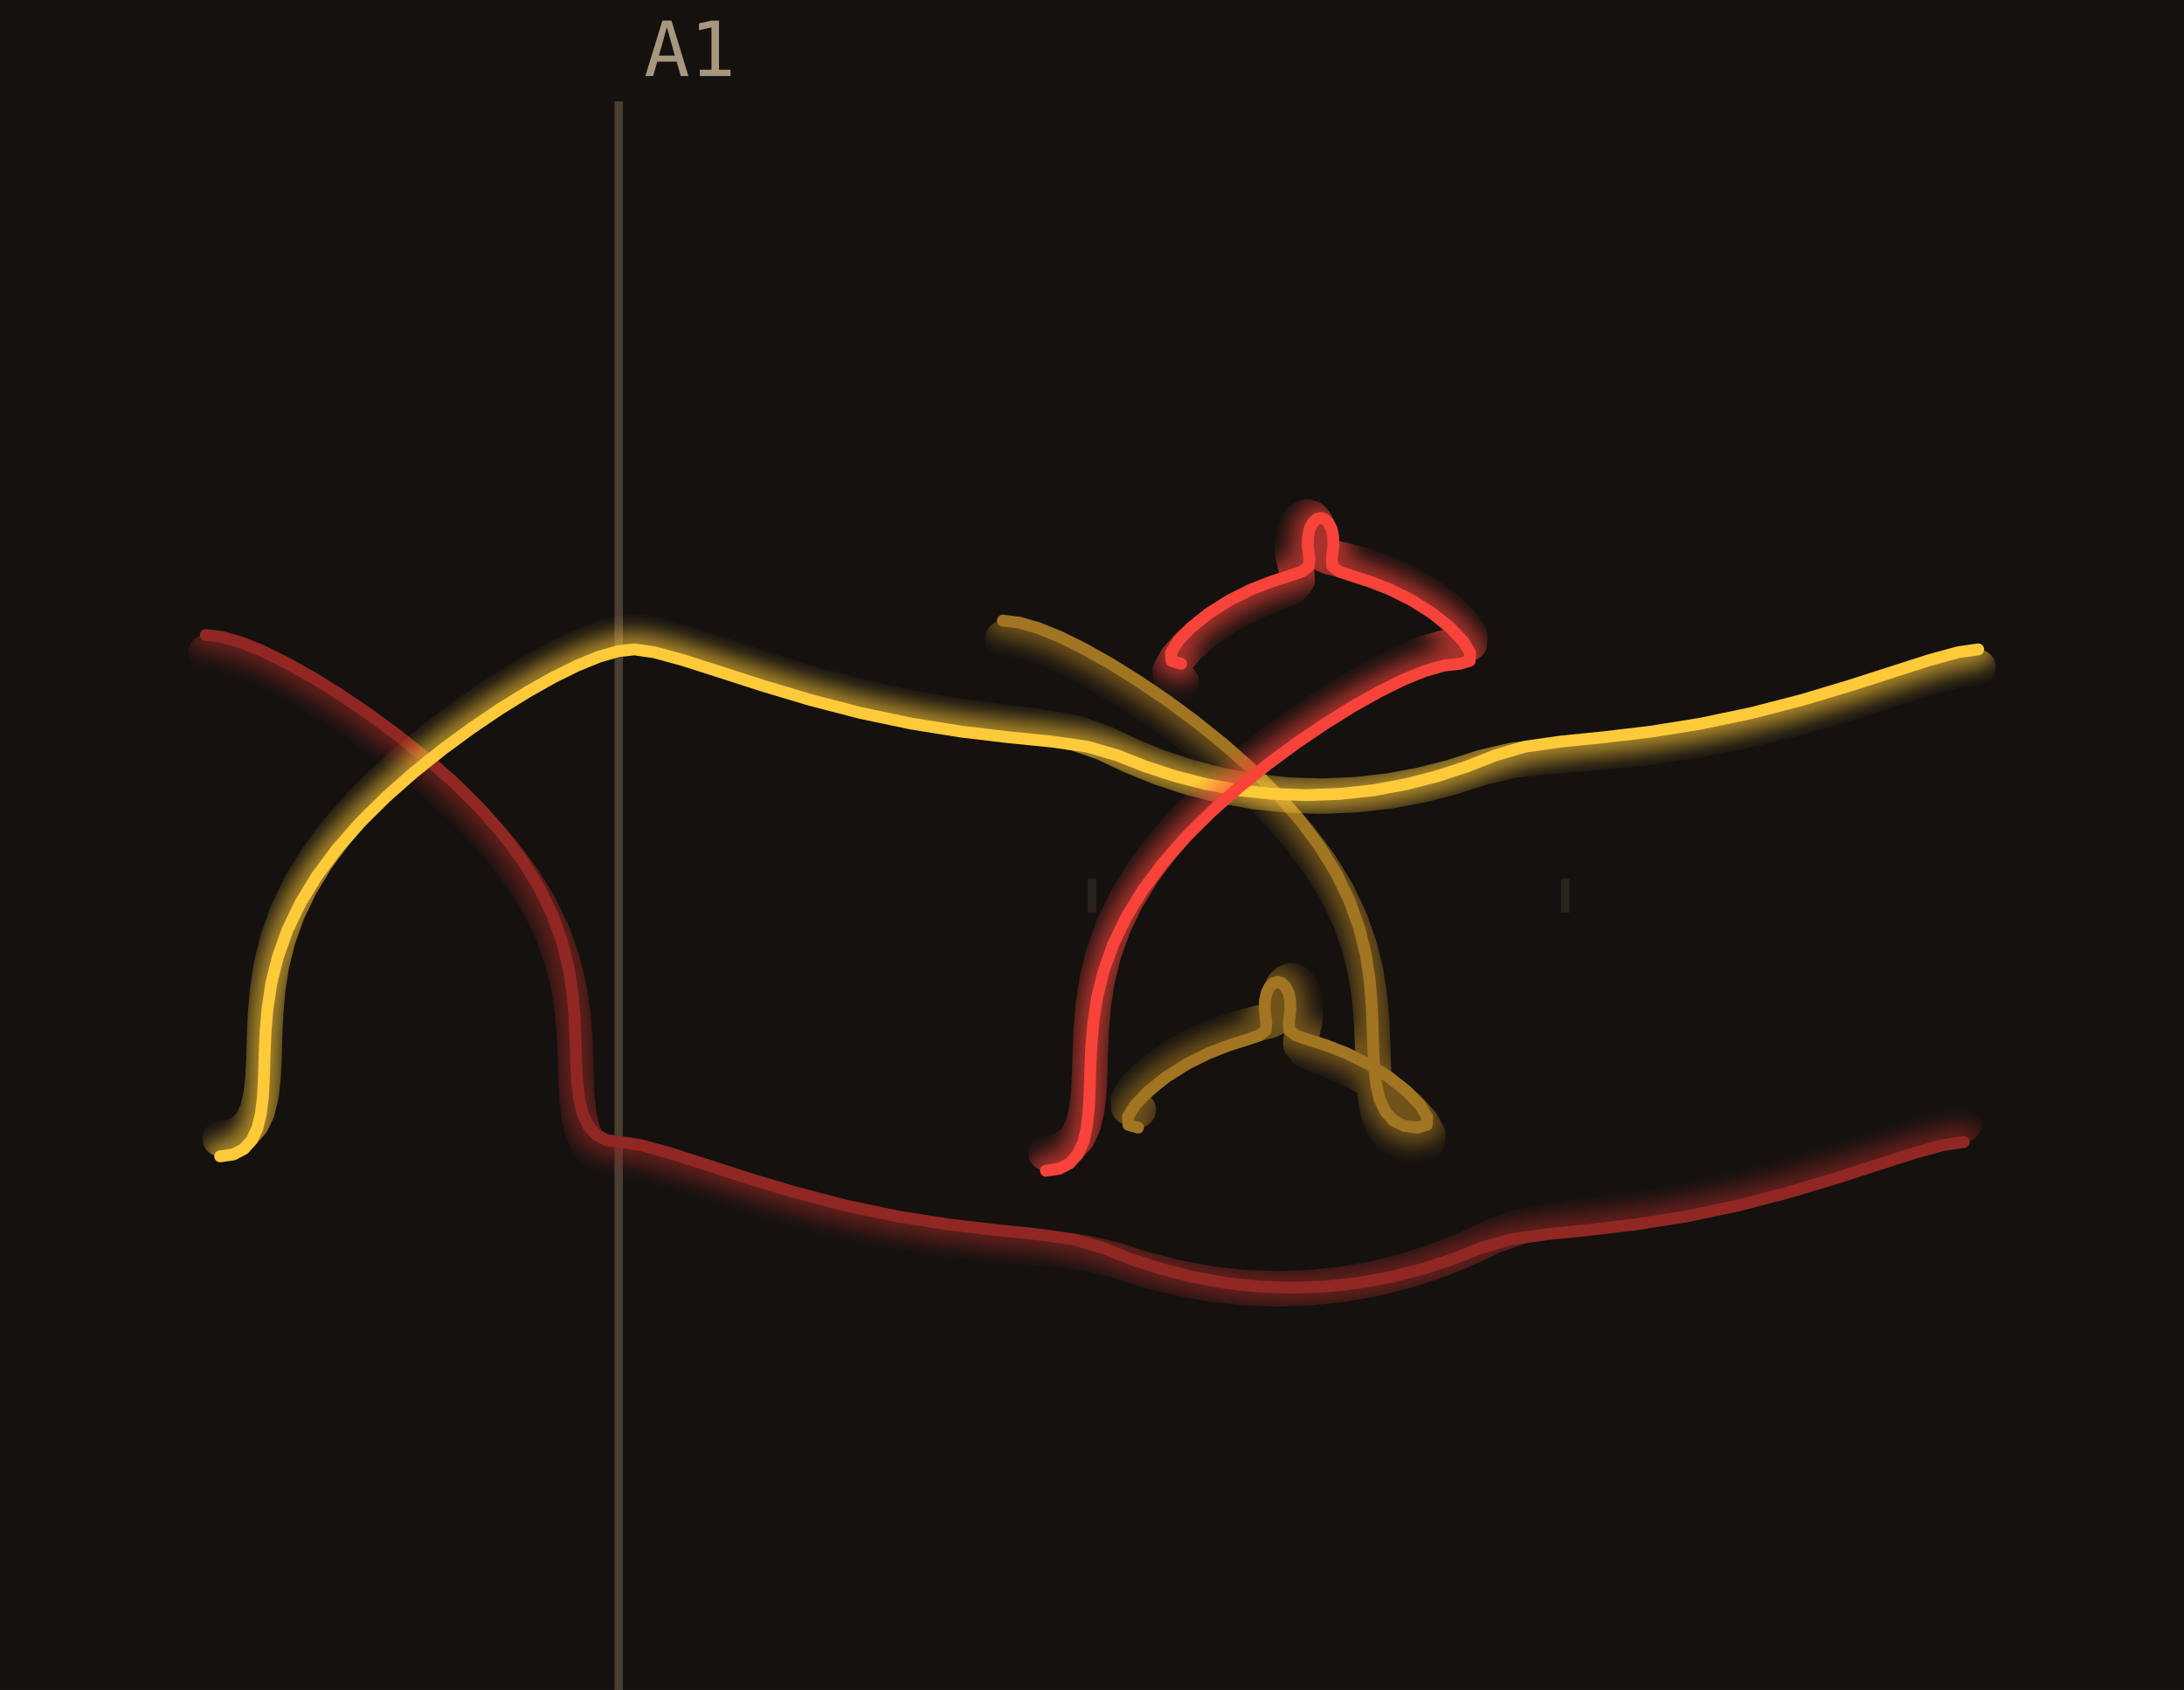
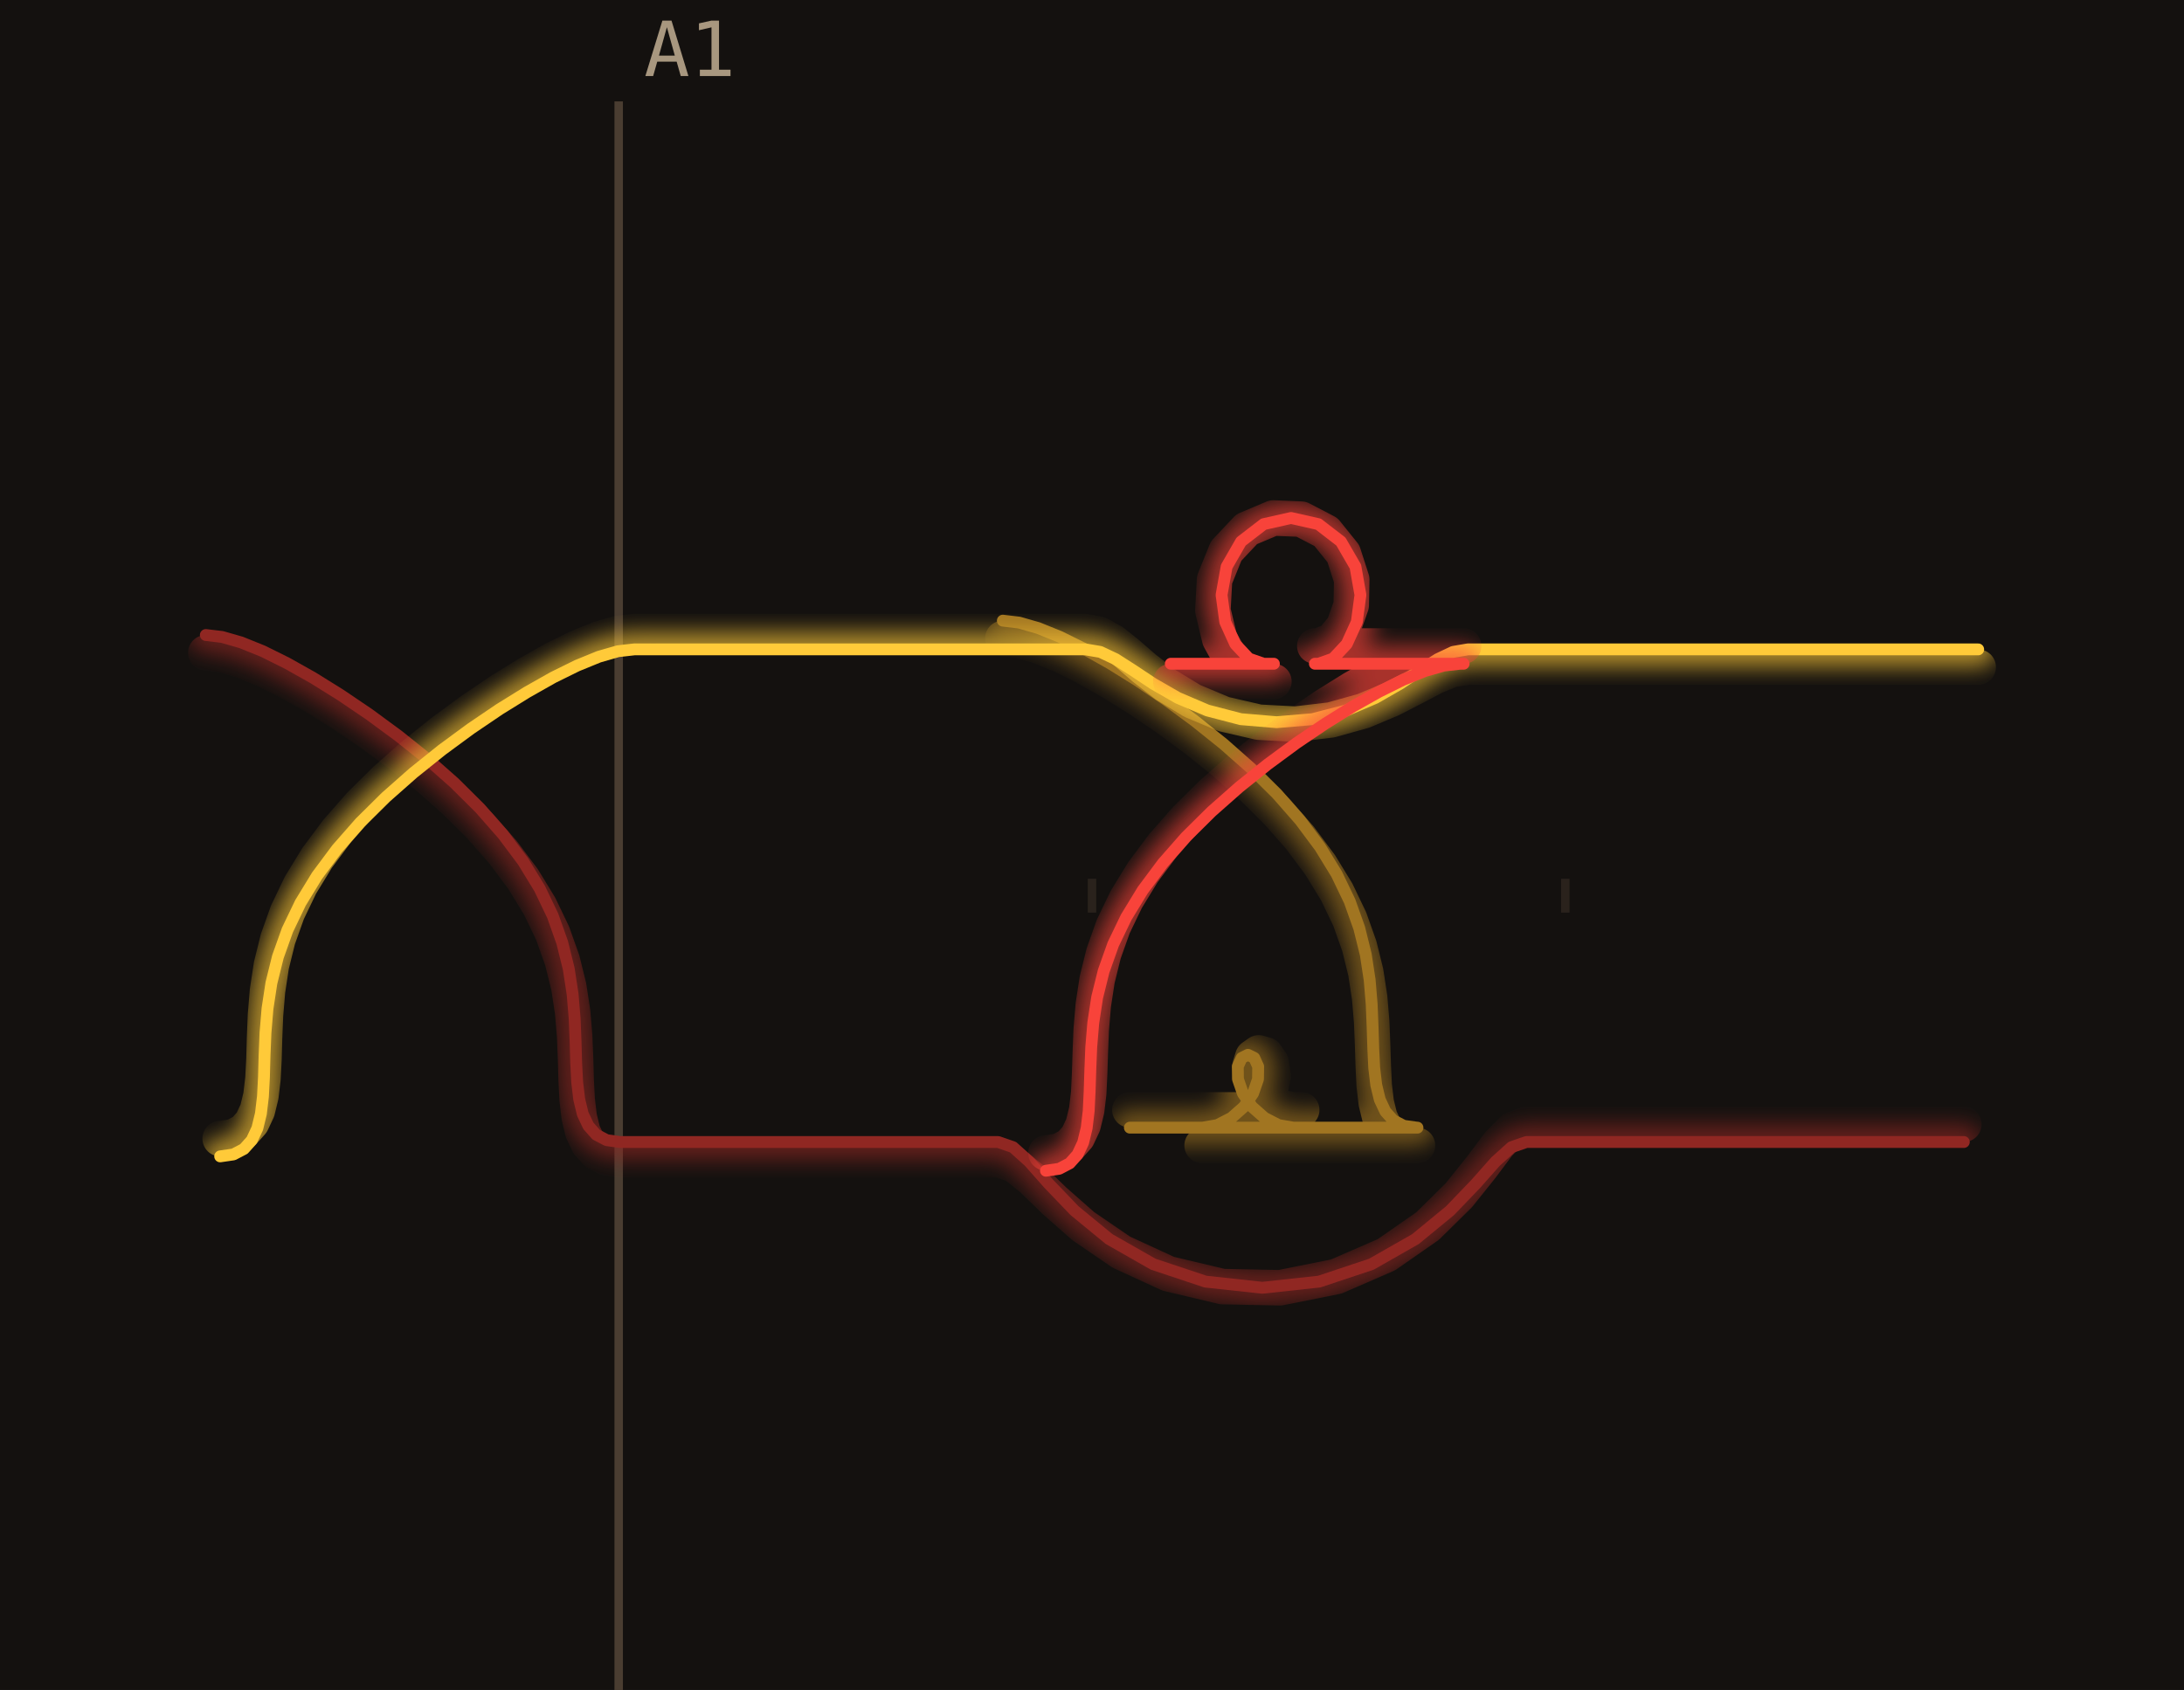
<svg xmlns="http://www.w3.org/2000/svg" viewBox="0 0 258.4 200" width="258.4" height="200" role="img">
  <rect width="258.4" height="200" fill="#14110f" />
  <path d="M73.2 12L73.2 200" stroke="#4a3d31" stroke-width="1" fill="none" />
  <path d="M129.2 104L129.2 108" stroke="#2a221c" stroke-width="1" fill="none" />
  <path d="M185.2 104L185.2 108" stroke="#2a221c" stroke-width="1" fill="none" />
  <text x="76.2" y="9" fill="#a8977f" font-size="9" font-family="ui-monospace, Menlo, monospace">A1</text>
  <defs>
-     <filter id="fade-wk0pjuxrg" filterUnits="userSpaceOnUse" x="111.51" y="66.31" width="64.56" height="76.38">
+     <filter id="fade-wk01mb8mpn" filterUnits="userSpaceOnUse" x="111.51" y="66.31" width="63.34" height="76.38">
      <feGaussianBlur stdDeviation="1.26" />
    </filter>
-     <mask id="mask-wk0pjuxrg" maskUnits="userSpaceOnUse" x="111.51" y="66.31" width="64.56" height="76.38">
-       <path d="M118.65 73.45L120.58 73.68L122.84 74.33L125.41 75.37L128.25 76.78L131.33 78.51L134.59 80.54L137.98 82.83L141.4 85.35L144.79 88.07L148.05 90.95L151.09 93.96L153.82 97.07L156.19 100.25L158.15 103.45L159.69 106.66L160.82 109.84L161.59 112.95L162.05 115.96L162.29 118.84L162.4 121.56L162.48 124.08L162.59 126.37L162.83 128.4L163.25 130.13L163.91 131.54L164.84 132.58L166.08 133.23L167.65 133.45L168.8 133.12L168.86 132.17L168.02 130.79L166.45 129.15L164.34 127.47L161.9 125.93L159.35 124.66L156.92 123.71L154.85 123.06L153.35 122.55L152.55 121.94L152.49 120.91L152.67 119.59L152.65 118.44L152.45 117.49L152.1 116.79L151.65 116.35L151.15 116.2L150.66 116.35L150.21 116.79L149.86 117.49L149.66 118.44L149.64 119.59L149.82 120.91L149.76 121.94L148.96 122.55L147.45 123.06L145.39 123.71L142.96 124.66L140.41 125.93L137.97 127.47L135.86 129.15L134.29 130.79L133.45 132.17L133.51 133.12L134.65 133.45" fill="none" stroke="#fff" stroke-width="4.2" stroke-linecap="round" stroke-linejoin="round" filter="url(#fade-wk0pjuxrg)" />
+     <mask id="mask-wk01mb8mpn" maskUnits="userSpaceOnUse" x="111.51" y="66.31" width="63.34" height="76.38">
+       <path d="M118.65 73.45L120.58 73.68L122.84 74.33L125.41 75.37L128.25 76.78L131.33 78.51L134.59 80.54L137.98 82.83L141.4 85.35L144.79 88.07L148.05 90.95L151.09 93.96L153.82 97.07L156.19 100.25L158.15 103.45L159.69 106.66L160.82 109.84L161.59 112.95L162.05 115.96L162.29 118.84L162.4 121.56L162.48 124.08L162.59 126.37L162.83 128.4L163.25 130.13L163.91 131.54L164.84 132.58L166.08 133.23L167.65 133.45L167.71 133.45L165 133.45L160.45 133.45L154.97 133.45L149.49 133.45L144.93 133.45L142.22 133.45L142.28 133.45L144.02 133.15L145.7 132.29L147.17 130.99L148.26 129.39L148.84 127.71L148.86 126.22L148.4 125.2L147.65 124.83L146.91 125.2L146.45 126.22L146.47 127.71L147.05 129.39L148.14 130.99L149.61 132.29L151.28 133.15L153.03 133.45L154 133.45L153.61 133.45L152.13 133.45L149.82 133.45L146.97 133.45L143.84 133.45L140.72 133.45L137.86 133.45L135.56 133.45L134.07 133.45L133.68 133.45L134.65 133.45" fill="none" stroke="#fff" stroke-width="4.2" stroke-linecap="round" stroke-linejoin="round" filter="url(#fade-wk01mb8mpn)" />
    </mask>
  </defs>
-   <g mask="url(#mask-wk0pjuxrg)" opacity="0.65">
-     <path d="M118.65 75.55L120.58 75.78L122.84 76.43L125.41 77.47L128.25 78.88L131.33 80.61L134.59 82.64L137.98 84.93L141.4 87.45L144.79 90.17L148.05 93.05L151.09 96.06L153.82 99.17L156.19 102.35L158.15 105.55L159.69 108.76L160.82 111.94L161.59 115.05L162.05 118.06L162.29 120.94L162.4 123.66L162.48 126.18L162.59 128.47L162.83 130.5L163.25 132.23L163.91 133.64L164.84 134.68L166.08 135.33L167.66 135.55L168.83 135.22L168.94 134.27L168.16 132.88L166.69 131.24L164.7 129.54L162.4 127.97L160 126.66L157.74 125.65L155.85 124.91L154.53 124.29L153.91 123.54L154.02 122.34L154.36 120.84L154.48 119.47L154.39 118.29L154.13 117.33L153.74 116.62L153.25 116.2L152.74 116.08L152.24 116.25L151.81 116.7L151.49 117.41L151.33 118.35L151.35 119.47L151.12 120.34L150.14 120.81L148.45 121.21L146.21 121.78L143.62 122.66L140.91 123.89L138.33 125.4L136.1 127.06L134.44 128.69L133.53 130.08L133.55 131.02L134.67 131.35" fill="none" stroke="#a17521" stroke-width="4.2" stroke-linecap="round" stroke-linejoin="round" />
+   <g mask="url(#mask-wk01mb8mpn)" opacity="0.65">
+     <path d="M118.65 75.55L120.58 75.78L122.84 76.43L125.41 77.47L128.25 78.88L131.33 80.61L134.59 82.64L137.98 84.93L141.4 87.45L144.79 90.17L148.05 93.05L151.09 96.06L153.82 99.17L156.19 102.35L158.15 105.55L159.69 108.76L160.82 111.94L161.59 115.05L162.05 118.06L162.29 120.94L162.4 123.66L162.48 126.18L162.59 128.47L162.83 130.5L163.25 132.23L163.91 133.64L164.84 134.68L166.08 135.33L167.65 135.55L167.71 135.55L165 135.55L160.45 135.55L154.97 135.55L149.49 135.55L144.93 135.55L142.23 135.55L142.33 135.55L144.18 135.24L146.06 134.36L147.83 132.98L149.29 131.22L150.26 129.25L150.63 127.35L150.41 125.79L149.75 124.83L148.93 124.6L148.22 125.1L147.89 126.17L148.08 127.56L148.8 129L149.97 130.22L151.44 131.06L153.08 131.35L154.01 131.35L153.61 131.35L152.13 131.35L149.82 131.35L146.97 131.35L143.84 131.35L140.72 131.35L137.86 131.35L135.56 131.35L134.07 131.35L133.68 131.35L134.65 131.35" fill="none" stroke="#a17521" stroke-width="4.2" stroke-linecap="round" stroke-linejoin="round" />
  </g>
-   <path d="M118.65 73.45L120.58 73.68L122.84 74.33L125.41 75.37L128.25 76.78L131.33 78.51L134.59 80.54L137.98 82.83L141.4 85.35L144.79 88.07L148.05 90.95L151.09 93.96L153.82 97.07L156.19 100.25L158.15 103.45L159.69 106.66L160.82 109.84L161.59 112.95L162.05 115.96L162.29 118.84L162.4 121.56L162.48 124.08L162.59 126.37L162.83 128.4L163.25 130.13L163.91 131.54L164.84 132.58L166.08 133.23L167.65 133.45L168.8 133.12L168.86 132.17L168.02 130.79L166.45 129.15L164.34 127.47L161.9 125.93L159.35 124.66L156.92 123.71L154.85 123.06L153.35 122.55L152.55 121.94L152.49 120.91L152.67 119.59L152.65 118.44L152.45 117.49L152.1 116.79L151.65 116.35L151.15 116.2L150.66 116.35L150.21 116.79L149.86 117.49L149.66 118.44L149.64 119.59L149.82 120.91L149.76 121.94L148.96 122.55L147.45 123.06L145.39 123.71L142.96 124.66L140.41 125.93L137.97 127.47L135.86 129.15L134.29 130.79L133.45 132.17L133.51 133.12L134.65 133.45" fill="none" stroke="#a17521" stroke-width="1.4" stroke-linecap="round" stroke-linejoin="round" />
+   <path d="M118.65 73.45L120.58 73.68L122.84 74.33L125.41 75.37L128.25 76.78L131.33 78.51L134.59 80.54L137.98 82.83L141.4 85.35L144.79 88.07L148.05 90.95L151.09 93.96L153.82 97.07L156.19 100.25L158.15 103.45L159.69 106.66L160.82 109.84L161.59 112.95L162.05 115.96L162.29 118.84L162.4 121.56L162.48 124.08L162.59 126.37L162.83 128.4L163.25 130.13L163.91 131.54L164.84 132.58L166.08 133.23L167.65 133.45L167.71 133.45L165 133.45L160.45 133.45L154.97 133.45L149.49 133.45L144.93 133.45L142.22 133.45L142.28 133.45L144.02 133.15L145.7 132.29L147.17 130.99L148.26 129.39L148.84 127.71L148.86 126.22L148.4 125.2L147.65 124.83L146.91 125.2L146.45 126.22L146.47 127.71L147.05 129.39L148.14 130.99L149.61 132.29L151.28 133.15L153.03 133.45L154 133.45L153.61 133.45L152.13 133.45L149.82 133.45L146.97 133.45L143.84 133.45L140.72 133.45L137.86 133.45L135.56 133.45L134.07 133.45L133.68 133.45L134.65 133.45" fill="none" stroke="#a17521" stroke-width="1.4" stroke-linecap="round" stroke-linejoin="round" />
  <defs>
-     <filter id="fade-wk11ns3wu1" filterUnits="userSpaceOnUse" x="17.21" y="68.01" width="222.29" height="91.66">
+     <filter id="fade-wk11ienuvh" filterUnits="userSpaceOnUse" x="17.21" y="68.01" width="222.28" height="91.53">
      <feGaussianBlur stdDeviation="1.26" />
    </filter>
-     <mask id="mask-wk11ns3wu1" maskUnits="userSpaceOnUse" x="17.21" y="68.01" width="222.29" height="91.66">
-       <path d="M24.35 75.15L26.28 75.38L28.54 76.03L31.11 77.07L33.95 78.48L37.03 80.21L40.29 82.24L43.67 84.53L47.1 87.05L50.49 89.76L53.75 92.64L56.79 95.66L59.52 98.77L61.89 101.94L63.85 105.15L65.39 108.36L66.52 111.54L67.29 114.65L67.75 117.66L67.99 120.54L68.1 123.26L68.17 125.78L68.29 128.07L68.53 130.09L68.95 131.83L69.61 133.23L70.54 134.28L71.78 134.93L73.35 135.15L75.71 135.49L79.15 136.43L83.49 137.82L88.56 139.46L94.16 141.13L100.11 142.68L106.16 143.95L112.09 144.89L117.65 145.55L122.65 146.06L126.95 146.66L130.51 147.7L133.83 149.01L137.36 150.16L141.06 151.11L144.9 151.82L148.85 152.25L152.85 152.4L156.85 152.25L160.8 151.82L164.64 151.11L168.35 150.16L171.87 149.01L175.19 147.7L178.75 146.66L183.05 146.06L188.05 145.55L193.62 144.89L199.54 143.95L205.6 142.68L211.54 141.13L217.15 139.46L222.21 137.82L226.56 136.43L230 135.49L232.35 135.15" fill="none" stroke="#fff" stroke-width="4.2" stroke-linecap="round" stroke-linejoin="round" filter="url(#fade-wk11ns3wu1)" />
+     <mask id="mask-wk11ienuvh" maskUnits="userSpaceOnUse" x="17.21" y="68.01" width="222.28" height="91.53">
+       <path d="M24.35 75.15L26.28 75.38L28.54 76.03L31.11 77.07L33.95 78.48L37.03 80.21L40.29 82.24L43.67 84.53L47.1 87.05L50.49 89.76L53.75 92.64L56.79 95.66L59.52 98.77L61.89 101.94L63.85 105.15L65.39 108.36L66.52 111.54L67.29 114.65L67.75 117.66L67.99 120.54L68.1 123.26L68.17 125.78L68.29 128.07L68.53 130.09L68.95 131.83L69.61 133.23L70.54 134.28L71.78 134.93L73.35 135.15L76.42 135.15L81.66 135.15L88.33 135.15L95.73 135.15L103.12 135.15L109.8 135.15L115.03 135.15L118.1 135.15L119.86 135.76L121.76 137.47L124.07 140.08L127.14 143.28L131.23 146.64L136.44 149.61L142.62 151.67L149.35 152.4L156.08 151.67L162.26 149.61L167.47 146.64L171.56 143.28L174.63 140.08L176.94 137.47L178.84 135.76L180.6 135.15L182.96 135.15L186.38 135.15L190.66 135.15L195.57 135.15L200.92 135.15L206.48 135.15L212.03 135.15L217.38 135.15L222.3 135.15L226.57 135.15L230 135.15L232.35 135.15" fill="none" stroke="#fff" stroke-width="4.2" stroke-linecap="round" stroke-linejoin="round" filter="url(#fade-wk11ienuvh)" />
    </mask>
  </defs>
-   <g mask="url(#mask-wk11ns3wu1)" opacity="0.65">
-     <path d="M24.35 77.25L26.28 77.48L28.54 78.13L31.11 79.17L33.95 80.58L37.03 82.31L40.29 84.34L43.67 86.63L47.1 89.15L50.49 91.86L53.75 94.74L56.79 97.76L59.52 100.87L61.89 104.04L63.85 107.25L65.39 110.46L66.52 113.64L67.29 116.75L67.75 119.76L67.99 122.64L68.1 125.36L68.17 127.88L68.29 130.17L68.53 132.19L68.95 133.93L69.61 135.33L70.54 136.38L71.78 137.03L73.36 137.25L75.74 137.59L79.22 138.53L83.64 139.91L88.8 141.54L94.52 143.2L100.6 144.72L106.81 145.94L112.91 146.82L118.65 147.4L123.83 147.79L128.31 148.26L132.05 149.13L135.52 150.26L139.19 151.19L143 151.91L146.93 152.36L150.93 152.53L154.95 152.4L158.93 151.98L162.83 151.28L166.59 150.32L170.18 149.13L173.56 147.77L176.72 146.26L180.11 145.06L184.23 144.32L189.05 143.7L194.44 142.96L200.2 141.95L206.09 140.64L211.9 139.07L217.39 137.37L222.36 135.72L226.63 134.33L230.03 133.39L232.37 133.05" fill="none" stroke="#902722" stroke-width="4.2" stroke-linecap="round" stroke-linejoin="round" />
+   <g mask="url(#mask-wk11ienuvh)" opacity="0.65">
+     <path d="M24.35 77.25L26.28 77.48L28.54 78.13L31.11 79.17L33.95 80.58L37.03 82.31L40.29 84.34L43.67 86.63L47.1 89.15L50.49 91.86L53.75 94.74L56.79 97.76L59.52 100.87L61.89 104.04L63.85 107.25L65.39 110.46L66.52 113.64L67.29 116.75L67.75 119.76L67.99 122.64L68.1 125.36L68.17 127.88L68.29 130.17L68.53 132.19L68.95 133.93L69.61 135.33L70.54 136.38L71.78 137.03L73.35 137.25L76.42 137.25L81.66 137.25L88.33 137.25L95.73 137.25L103.12 137.25L109.8 137.25L115.04 137.25L118.15 137.25L120.02 137.85L122.12 139.54L124.73 142.08L128.17 145.11L132.66 148.18L138.22 150.74L144.63 152.26L151.45 152.4L158.1 151.07L164.03 148.49L168.9 145.1L172.6 141.45L175.29 138.09L177.3 135.4L179 133.67L180.65 133.05L182.96 133.05L186.38 133.05L190.66 133.05L195.57 133.05L200.92 133.05L206.48 133.05L212.03 133.05L217.38 133.05L222.3 133.05L226.57 133.05L230 133.05L232.35 133.05" fill="none" stroke="#902722" stroke-width="4.2" stroke-linecap="round" stroke-linejoin="round" />
  </g>
-   <path d="M24.35 75.15L26.28 75.38L28.54 76.03L31.11 77.07L33.95 78.48L37.03 80.21L40.29 82.24L43.67 84.53L47.1 87.05L50.49 89.76L53.75 92.64L56.79 95.66L59.52 98.77L61.89 101.94L63.85 105.15L65.39 108.36L66.52 111.54L67.29 114.65L67.75 117.66L67.99 120.54L68.1 123.26L68.17 125.78L68.29 128.07L68.53 130.09L68.95 131.83L69.61 133.23L70.54 134.28L71.78 134.93L73.35 135.15L75.71 135.49L79.15 136.43L83.49 137.82L88.56 139.46L94.16 141.13L100.11 142.68L106.16 143.95L112.09 144.89L117.65 145.55L122.65 146.06L126.95 146.66L130.51 147.7L133.83 149.01L137.36 150.16L141.06 151.11L144.9 151.82L148.85 152.25L152.85 152.4L156.85 152.25L160.8 151.82L164.64 151.11L168.35 150.16L171.87 149.01L175.19 147.7L178.75 146.66L183.05 146.06L188.05 145.55L193.62 144.89L199.54 143.95L205.6 142.68L211.54 141.13L217.15 139.46L222.21 137.82L226.56 136.43L230 135.49L232.35 135.15" fill="none" stroke="#902722" stroke-width="1.4" stroke-linecap="round" stroke-linejoin="round" />
+   <path d="M24.35 75.15L26.28 75.38L28.54 76.03L31.11 77.07L33.95 78.48L37.03 80.21L40.29 82.24L43.67 84.53L47.1 87.05L50.49 89.76L53.75 92.64L56.79 95.66L59.52 98.77L61.89 101.94L63.85 105.15L65.39 108.36L66.52 111.54L67.29 114.65L67.75 117.66L67.99 120.54L68.1 123.26L68.17 125.78L68.29 128.07L68.53 130.09L68.95 131.83L69.61 133.23L70.54 134.28L71.78 134.93L73.35 135.15L76.42 135.15L81.66 135.15L88.33 135.15L95.73 135.15L103.12 135.15L109.8 135.15L115.03 135.15L118.1 135.15L119.86 135.76L121.76 137.47L124.07 140.08L127.14 143.28L131.23 146.64L136.44 149.61L142.62 151.67L149.35 152.4L156.08 151.67L162.26 149.61L167.47 146.64L171.56 143.28L174.63 140.08L176.94 137.47L178.84 135.76L180.6 135.15L182.96 135.15L186.38 135.15L190.66 135.15L195.57 135.15L200.92 135.15L206.48 135.15L212.03 135.15L217.38 135.15L222.3 135.15L226.57 135.15L230 135.15L232.35 135.15" fill="none" stroke="#902722" stroke-width="1.4" stroke-linecap="round" stroke-linejoin="round" />
  <defs>
-     <filter id="fade-wk21dfvfs" filterUnits="userSpaceOnUse" x="18.91" y="67.61" width="222.28" height="76.38">
+     <filter id="fade-wk21rhrc4h" filterUnits="userSpaceOnUse" x="18.91" y="67.61" width="222.28" height="76.38">
      <feGaussianBlur stdDeviation="1.26" />
    </filter>
-     <mask id="mask-wk21dfvfs" maskUnits="userSpaceOnUse" x="18.91" y="67.61" width="222.28" height="76.38">
-       <path d="M26.05 136.85L27.62 136.62L28.86 135.97L29.79 134.93L30.45 133.52L30.87 131.79L31.11 129.76L31.23 127.47L31.3 124.95L31.41 122.24L31.65 119.36L32.11 116.34L32.88 113.23L34.01 110.06L35.55 106.85L37.51 103.64L39.88 100.46L42.61 97.35L45.65 94.34L48.91 91.46L52.3 88.74L55.73 86.22L59.11 83.93L62.37 81.91L65.45 80.17L68.29 78.77L70.86 77.72L73.12 77.07L75.05 76.85L77.4 77.19L80.84 78.13L85.19 79.52L90.25 81.15L95.86 82.83L101.8 84.37L107.86 85.64L113.78 86.59L119.35 87.25L124.35 87.75L128.65 88.36L132.21 89.4L135.53 90.71L139.05 91.86L142.76 92.81L146.6 93.52L150.55 93.95L154.55 94.1L158.55 93.95L162.5 93.52L166.34 92.81L170.04 91.86L173.57 90.71L176.89 89.4L180.45 88.36L184.75 87.75L189.75 87.25L195.31 86.59L201.24 85.64L207.29 84.37L213.24 82.83L218.84 81.15L223.91 79.52L228.25 78.13L231.69 77.19L234.05 76.85" fill="none" stroke="#fff" stroke-width="4.2" stroke-linecap="round" stroke-linejoin="round" filter="url(#fade-wk21dfvfs)" />
+     <mask id="mask-wk21rhrc4h" maskUnits="userSpaceOnUse" x="18.91" y="67.61" width="222.28" height="76.38">
+       <path d="M26.05 136.85L27.62 136.62L28.86 135.97L29.79 134.93L30.45 133.52L30.87 131.79L31.11 129.76L31.23 127.47L31.3 124.95L31.41 122.24L31.65 119.36L32.11 116.34L32.88 113.23L34.01 110.06L35.55 106.85L37.51 103.64L39.88 100.46L42.61 97.35L45.65 94.34L48.91 91.46L52.3 88.74L55.73 86.22L59.11 83.93L62.37 81.91L65.45 80.17L68.29 78.77L70.86 77.72L73.12 77.07L75.05 76.85L78.49 76.85L84.7 76.85L92.76 76.85L101.74 76.85L110.72 76.85L118.77 76.85L124.98 76.85L128.42 76.85L130.18 77.15L132 78.01L134.03 79.31L136.44 80.91L139.36 82.59L142.85 84.08L146.81 85.11L151.05 85.47L155.29 85.11L159.25 84.08L162.73 82.59L165.66 80.91L168.06 79.31L170.1 78.01L171.92 77.15L173.67 76.85L176.2 76.85L180.09 76.85L185.08 76.85L190.88 76.85L197.23 76.85L203.86 76.85L210.49 76.85L216.84 76.85L222.65 76.85L227.63 76.85L231.52 76.85L234.05 76.85" fill="none" stroke="#fff" stroke-width="4.2" stroke-linecap="round" stroke-linejoin="round" filter="url(#fade-wk21rhrc4h)" />
    </mask>
  </defs>
-   <g mask="url(#mask-wk21dfvfs)" opacity="0.65">
-     <path d="M26.05 134.75L27.62 134.52L28.86 133.87L29.79 132.83L30.45 131.42L30.87 129.69L31.11 127.66L31.23 125.37L31.3 122.85L31.41 120.14L31.65 117.26L32.11 114.24L32.88 111.13L34.01 107.96L35.55 104.75L37.51 101.54L39.88 98.36L42.61 95.25L45.65 92.24L48.91 89.36L52.3 86.64L55.73 84.12L59.11 81.83L62.37 79.81L65.45 78.07L68.29 76.67L70.86 75.62L73.12 74.97L75.04 74.75L77.37 75.09L80.77 76.03L85.04 77.42L90.01 79.07L95.5 80.76L101.31 82.33L107.2 83.65L112.96 84.66L118.35 85.4L123.17 86.02L127.29 86.76L130.68 87.96L133.84 89.46L137.22 90.83L140.81 92.02L144.57 92.98L148.47 93.68L152.45 94.1L156.47 94.22L160.47 94.05L164.4 93.6L168.21 92.89L171.88 91.95L175.35 90.83L179.09 89.96L183.57 89.49L188.75 89.09L194.49 88.52L200.59 87.64L206.8 86.41L212.88 84.9L218.6 83.24L223.76 81.61L228.18 80.23L231.66 79.29L234.03 78.95" fill="none" stroke="#ffca39" stroke-width="4.2" stroke-linecap="round" stroke-linejoin="round" />
+   <g mask="url(#mask-wk21rhrc4h)" opacity="0.65">
+     <path d="M26.05 134.75L27.62 134.52L28.86 133.87L29.79 132.83L30.45 131.42L30.87 129.69L31.11 127.66L31.23 125.37L31.3 122.85L31.41 120.14L31.65 117.26L32.11 114.24L32.88 111.13L34.01 107.96L35.55 104.75L37.51 101.54L39.88 98.36L42.61 95.25L45.65 92.24L48.91 89.36L52.3 86.64L55.73 84.12L59.11 81.83L62.37 79.81L65.45 78.07L68.29 76.67L70.86 75.62L73.12 74.97L75.05 74.75L78.49 74.75L84.7 74.75L92.76 74.75L101.74 74.75L110.72 74.75L118.77 74.75L124.97 74.75L128.38 74.75L130.02 75.06L131.64 75.94L133.37 77.32L135.41 79.09L137.94 81.05L141.07 82.95L144.79 84.51L148.95 85.47L153.28 85.7L157.48 85.2L161.31 84.13L164.62 82.74L167.4 81.31L169.74 80.08L171.76 79.25L173.63 78.95L176.19 78.95L180.09 78.95L185.08 78.95L190.88 78.95L197.23 78.95L203.86 78.95L210.49 78.95L216.84 78.95L222.65 78.95L227.63 78.95L231.52 78.95L234.05 78.95" fill="none" stroke="#ffca39" stroke-width="4.2" stroke-linecap="round" stroke-linejoin="round" />
  </g>
-   <path d="M26.05 136.85L27.62 136.62L28.86 135.97L29.79 134.93L30.45 133.52L30.87 131.79L31.11 129.76L31.23 127.47L31.3 124.95L31.41 122.24L31.65 119.36L32.11 116.34L32.88 113.23L34.01 110.06L35.55 106.85L37.51 103.64L39.88 100.46L42.61 97.35L45.65 94.34L48.91 91.46L52.3 88.74L55.73 86.22L59.11 83.93L62.37 81.91L65.45 80.17L68.29 78.77L70.86 77.72L73.12 77.07L75.05 76.85L77.4 77.19L80.84 78.13L85.19 79.52L90.25 81.15L95.86 82.83L101.8 84.37L107.86 85.64L113.78 86.59L119.35 87.25L124.35 87.75L128.65 88.36L132.21 89.4L135.53 90.71L139.05 91.86L142.76 92.81L146.6 93.52L150.55 93.95L154.55 94.1L158.55 93.95L162.5 93.52L166.34 92.81L170.04 91.86L173.57 90.71L176.89 89.4L180.45 88.36L184.75 87.75L189.75 87.25L195.31 86.59L201.24 85.64L207.29 84.37L213.24 82.83L218.84 81.15L223.91 79.52L228.25 78.13L231.69 77.19L234.05 76.85" fill="none" stroke="#ffca39" stroke-width="1.4" stroke-linecap="round" stroke-linejoin="round" />
+   <path d="M26.05 136.85L27.62 136.62L28.86 135.97L29.79 134.93L30.45 133.52L30.87 131.79L31.11 129.76L31.23 127.47L31.3 124.95L31.41 122.24L31.65 119.36L32.11 116.34L32.88 113.23L34.01 110.06L35.55 106.85L37.51 103.64L39.88 100.46L42.61 97.35L45.65 94.34L48.91 91.46L52.3 88.74L55.73 86.22L59.11 83.93L62.37 81.91L65.45 80.17L68.29 78.77L70.86 77.72L73.12 77.07L75.05 76.85L78.49 76.85L84.7 76.85L92.76 76.85L101.74 76.85L110.72 76.85L118.77 76.85L124.98 76.85L128.42 76.85L130.18 77.15L132 78.01L134.03 79.31L136.44 80.91L139.36 82.59L142.85 84.08L146.81 85.11L151.05 85.47L155.29 85.11L159.25 84.08L162.73 82.59L165.66 80.91L168.06 79.31L170.1 78.01L171.92 77.15L173.67 76.85L176.2 76.85L180.09 76.85L185.08 76.85L190.88 76.85L197.23 76.85L203.86 76.85L210.49 76.85L216.84 76.85L222.65 76.85L227.63 76.85L231.52 76.85L234.05 76.85" fill="none" stroke="#ffca39" stroke-width="1.4" stroke-linecap="round" stroke-linejoin="round" />
  <defs>
-     <filter id="fade-wk3humume" filterUnits="userSpaceOnUse" x="116.61" y="54.03" width="64.48" height="91.66">
+     <filter id="fade-wk31t3e4zk" filterUnits="userSpaceOnUse" x="116.61" y="54.16" width="63.71" height="91.53">
      <feGaussianBlur stdDeviation="1.26" />
    </filter>
-     <mask id="mask-wk3humume" maskUnits="userSpaceOnUse" x="116.61" y="54.03" width="64.48" height="91.66">
-       <path d="M123.75 138.55L125.32 138.32L126.56 137.67L127.49 136.63L128.15 135.22L128.57 133.49L128.81 131.46L128.92 129.17L129 126.65L129.11 123.93L129.35 121.05L129.81 118.04L130.58 114.93L131.71 111.75L133.25 108.55L135.21 105.34L137.58 102.16L140.31 99.05L143.35 96.04L146.61 93.16L150 90.44L153.42 87.92L156.81 85.63L160.07 83.6L163.15 81.87L165.99 80.46L168.56 79.42L170.82 78.77L172.75 78.55L173.89 78.21L173.95 77.27L173.11 75.88L171.54 74.24L169.43 72.56L166.99 71.02L164.44 69.75L162.01 68.81L159.95 68.15L158.44 67.64L157.64 67.03L157.58 66L157.76 64.69L157.74 63.53L157.54 62.58L157.19 61.88L156.74 61.44L156.25 61.3L155.75 61.44L155.3 61.88L154.95 62.58L154.75 63.53L154.73 64.69L154.91 66L154.85 67.03L154.05 67.64L152.55 68.15L150.48 68.81L148.05 69.75L145.5 71.02L143.06 72.56L140.95 74.24L139.38 75.88L138.54 77.27L138.6 78.21L139.75 78.55" fill="none" stroke="#fff" stroke-width="4.2" stroke-linecap="round" stroke-linejoin="round" filter="url(#fade-wk3humume)" />
+     <mask id="mask-wk31t3e4zk" maskUnits="userSpaceOnUse" x="116.61" y="54.16" width="63.71" height="91.53">
+       <path d="M123.75 138.55L125.32 138.32L126.56 137.67L127.49 136.63L128.15 135.22L128.57 133.49L128.81 131.46L128.92 129.17L129 126.65L129.11 123.93L129.35 121.05L129.81 118.04L130.58 114.93L131.71 111.75L133.25 108.55L135.21 105.34L137.58 102.16L140.31 99.05L143.35 96.04L146.61 93.16L150 90.44L153.42 87.92L156.81 85.63L160.07 83.6L163.15 81.87L165.99 80.46L168.56 79.42L170.82 78.77L172.75 78.55L173.17 78.55L171.44 78.55L168.27 78.55L164.37 78.55L160.48 78.55L157.3 78.55L155.57 78.55L156 78.55L157.73 77.94L159.34 76.22L160.53 73.61L160.96 70.41L160.37 67.06L158.65 64.09L155.98 62.03L152.75 61.3L149.51 62.03L146.84 64.09L145.13 67.06L144.53 70.41L144.97 73.61L146.15 76.22L147.76 77.94L149.5 78.55L150.64 78.55L150.72 78.55L149.94 78.55L148.52 78.55L146.68 78.55L144.62 78.55L142.56 78.55L140.72 78.55L139.3 78.55L138.52 78.55L138.6 78.55L139.75 78.55" fill="none" stroke="#fff" stroke-width="4.2" stroke-linecap="round" stroke-linejoin="round" filter="url(#fade-wk31t3e4zk)" />
    </mask>
  </defs>
-   <g mask="url(#mask-wk3humume)" opacity="0.65">
-     <path d="M123.75 136.45L125.32 136.22L126.56 135.57L127.49 134.53L128.15 133.12L128.57 131.39L128.81 129.36L128.92 127.07L129 124.55L129.11 121.83L129.35 118.95L129.81 115.94L130.58 112.83L131.71 109.65L133.25 106.45L135.21 103.24L137.58 100.06L140.31 96.95L143.35 93.94L146.61 91.06L150 88.34L153.42 85.82L156.81 83.53L160.07 81.5L163.15 79.77L165.99 78.36L168.56 77.32L170.82 76.67L172.74 76.45L173.86 76.11L173.87 75.17L172.96 73.78L171.3 72.16L169.07 70.49L166.49 68.98L163.78 67.75L161.19 66.87L158.95 66.3L157.26 65.9L156.28 65.43L156.05 64.56L156.07 63.44L155.91 62.5L155.59 61.79L155.16 61.34L154.66 61.17L154.15 61.3L153.66 61.72L153.27 62.42L153.01 63.38L152.92 64.56L153.04 65.93L153.38 67.43L153.49 68.63L152.87 69.38L151.55 70L149.66 70.74L147.4 71.75L145 73.06L142.7 74.63L140.71 76.33L139.24 77.97L138.46 79.36L138.57 80.31L139.73 80.65" fill="none" stroke="#f8433a" stroke-width="4.2" stroke-linecap="round" stroke-linejoin="round" />
+   <g mask="url(#mask-wk31t3e4zk)" opacity="0.65">
+     <path d="M123.75 136.45L125.32 136.22L126.56 135.57L127.49 134.53L128.15 133.12L128.57 131.39L128.81 129.36L128.92 127.07L129 124.55L129.11 121.83L129.35 118.95L129.81 115.94L130.58 112.83L131.71 109.65L133.25 106.45L135.21 103.24L137.58 100.06L140.31 96.95L143.35 93.94L146.61 91.06L150 88.34L153.42 85.82L156.81 83.53L160.07 81.5L163.15 79.77L165.99 78.36L168.56 77.32L170.82 76.67L172.75 76.45L173.17 76.45L171.44 76.45L168.27 76.45L164.37 76.45L160.48 76.45L157.3 76.45L155.56 76.45L155.95 76.45L157.58 75.84L158.98 74.15L159.87 71.62L159.93 68.59L158.94 65.52L156.88 62.96L153.96 61.44L150.65 61.3L147.5 62.63L145.07 65.21L143.7 68.6L143.5 72.24L144.31 75.61L145.79 78.29L147.6 80.03L149.45 80.65L150.63 80.65L150.72 80.65L149.94 80.65L148.52 80.65L146.68 80.65L144.62 80.65L142.56 80.65L140.72 80.65L139.3 80.65L138.52 80.65L138.6 80.65L139.75 80.65" fill="none" stroke="#f8433a" stroke-width="4.2" stroke-linecap="round" stroke-linejoin="round" />
  </g>
-   <path d="M123.75 138.55L125.32 138.32L126.56 137.67L127.49 136.63L128.15 135.22L128.57 133.49L128.81 131.46L128.92 129.17L129 126.65L129.11 123.93L129.35 121.05L129.81 118.04L130.58 114.93L131.71 111.75L133.25 108.55L135.21 105.34L137.58 102.16L140.31 99.05L143.35 96.04L146.61 93.16L150 90.44L153.42 87.92L156.81 85.63L160.07 83.6L163.15 81.87L165.99 80.46L168.56 79.42L170.82 78.77L172.75 78.55L173.89 78.21L173.95 77.27L173.11 75.88L171.54 74.24L169.43 72.56L166.99 71.02L164.44 69.75L162.01 68.81L159.95 68.15L158.44 67.64L157.64 67.03L157.58 66L157.76 64.69L157.74 63.53L157.54 62.58L157.19 61.88L156.74 61.44L156.25 61.3L155.75 61.44L155.3 61.88L154.95 62.58L154.75 63.53L154.73 64.69L154.91 66L154.85 67.03L154.05 67.64L152.55 68.15L150.48 68.81L148.05 69.75L145.5 71.02L143.06 72.56L140.95 74.24L139.38 75.88L138.54 77.27L138.6 78.21L139.75 78.55" fill="none" stroke="#f8433a" stroke-width="1.4" stroke-linecap="round" stroke-linejoin="round" />
+   <path d="M123.75 138.55L125.32 138.32L126.56 137.67L127.49 136.63L128.15 135.22L128.57 133.49L128.81 131.46L128.92 129.17L129 126.65L129.11 123.93L129.35 121.05L129.81 118.04L130.58 114.93L131.71 111.75L133.25 108.55L135.21 105.34L137.58 102.16L140.31 99.05L143.35 96.04L146.61 93.16L150 90.44L153.42 87.92L156.81 85.63L160.07 83.6L163.15 81.87L165.99 80.46L168.56 79.42L170.82 78.77L172.75 78.55L173.17 78.55L171.44 78.55L168.27 78.55L164.37 78.55L160.48 78.55L157.3 78.55L155.57 78.55L156 78.55L157.73 77.94L159.34 76.22L160.53 73.61L160.96 70.41L160.37 67.06L158.65 64.09L155.98 62.03L152.75 61.3L149.51 62.03L146.84 64.09L145.13 67.06L144.53 70.41L144.97 73.61L146.15 76.22L147.76 77.94L149.5 78.55L150.64 78.55L150.72 78.55L149.94 78.55L148.52 78.55L146.68 78.55L144.62 78.55L142.56 78.55L140.72 78.55L139.3 78.55L138.52 78.55L138.6 78.55L139.75 78.55" fill="none" stroke="#f8433a" stroke-width="1.4" stroke-linecap="round" stroke-linejoin="round" />
</svg>
